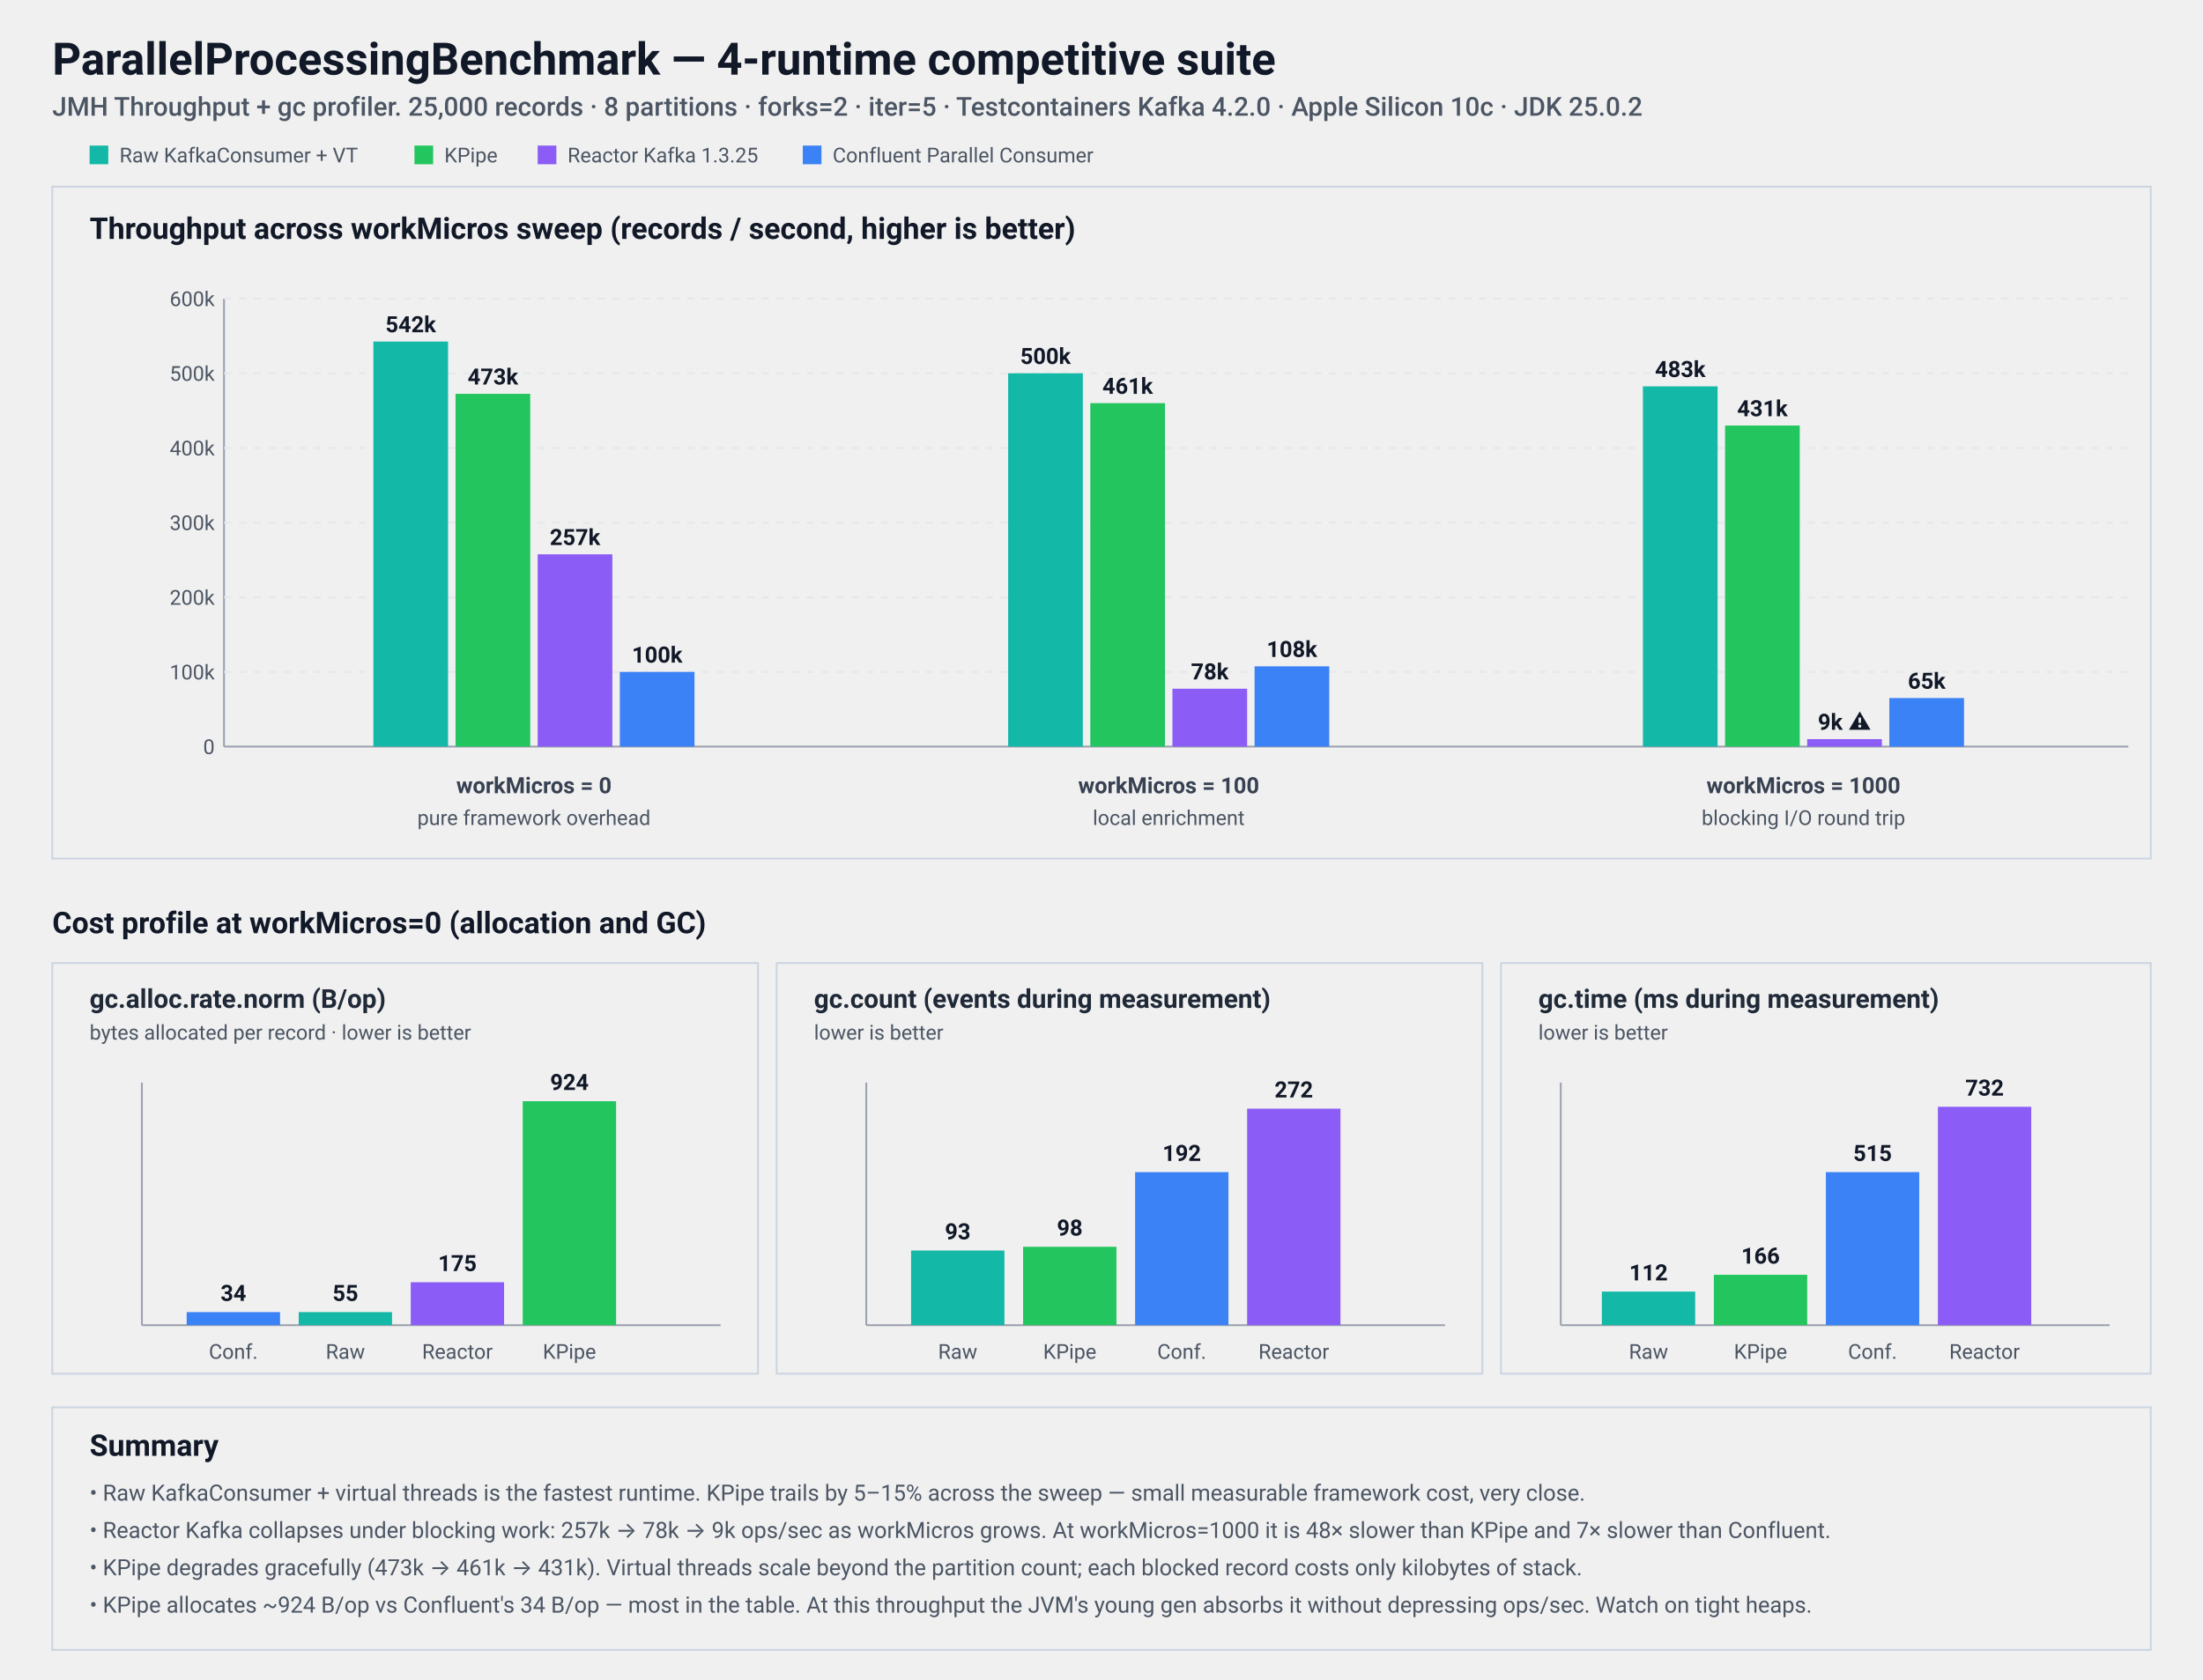
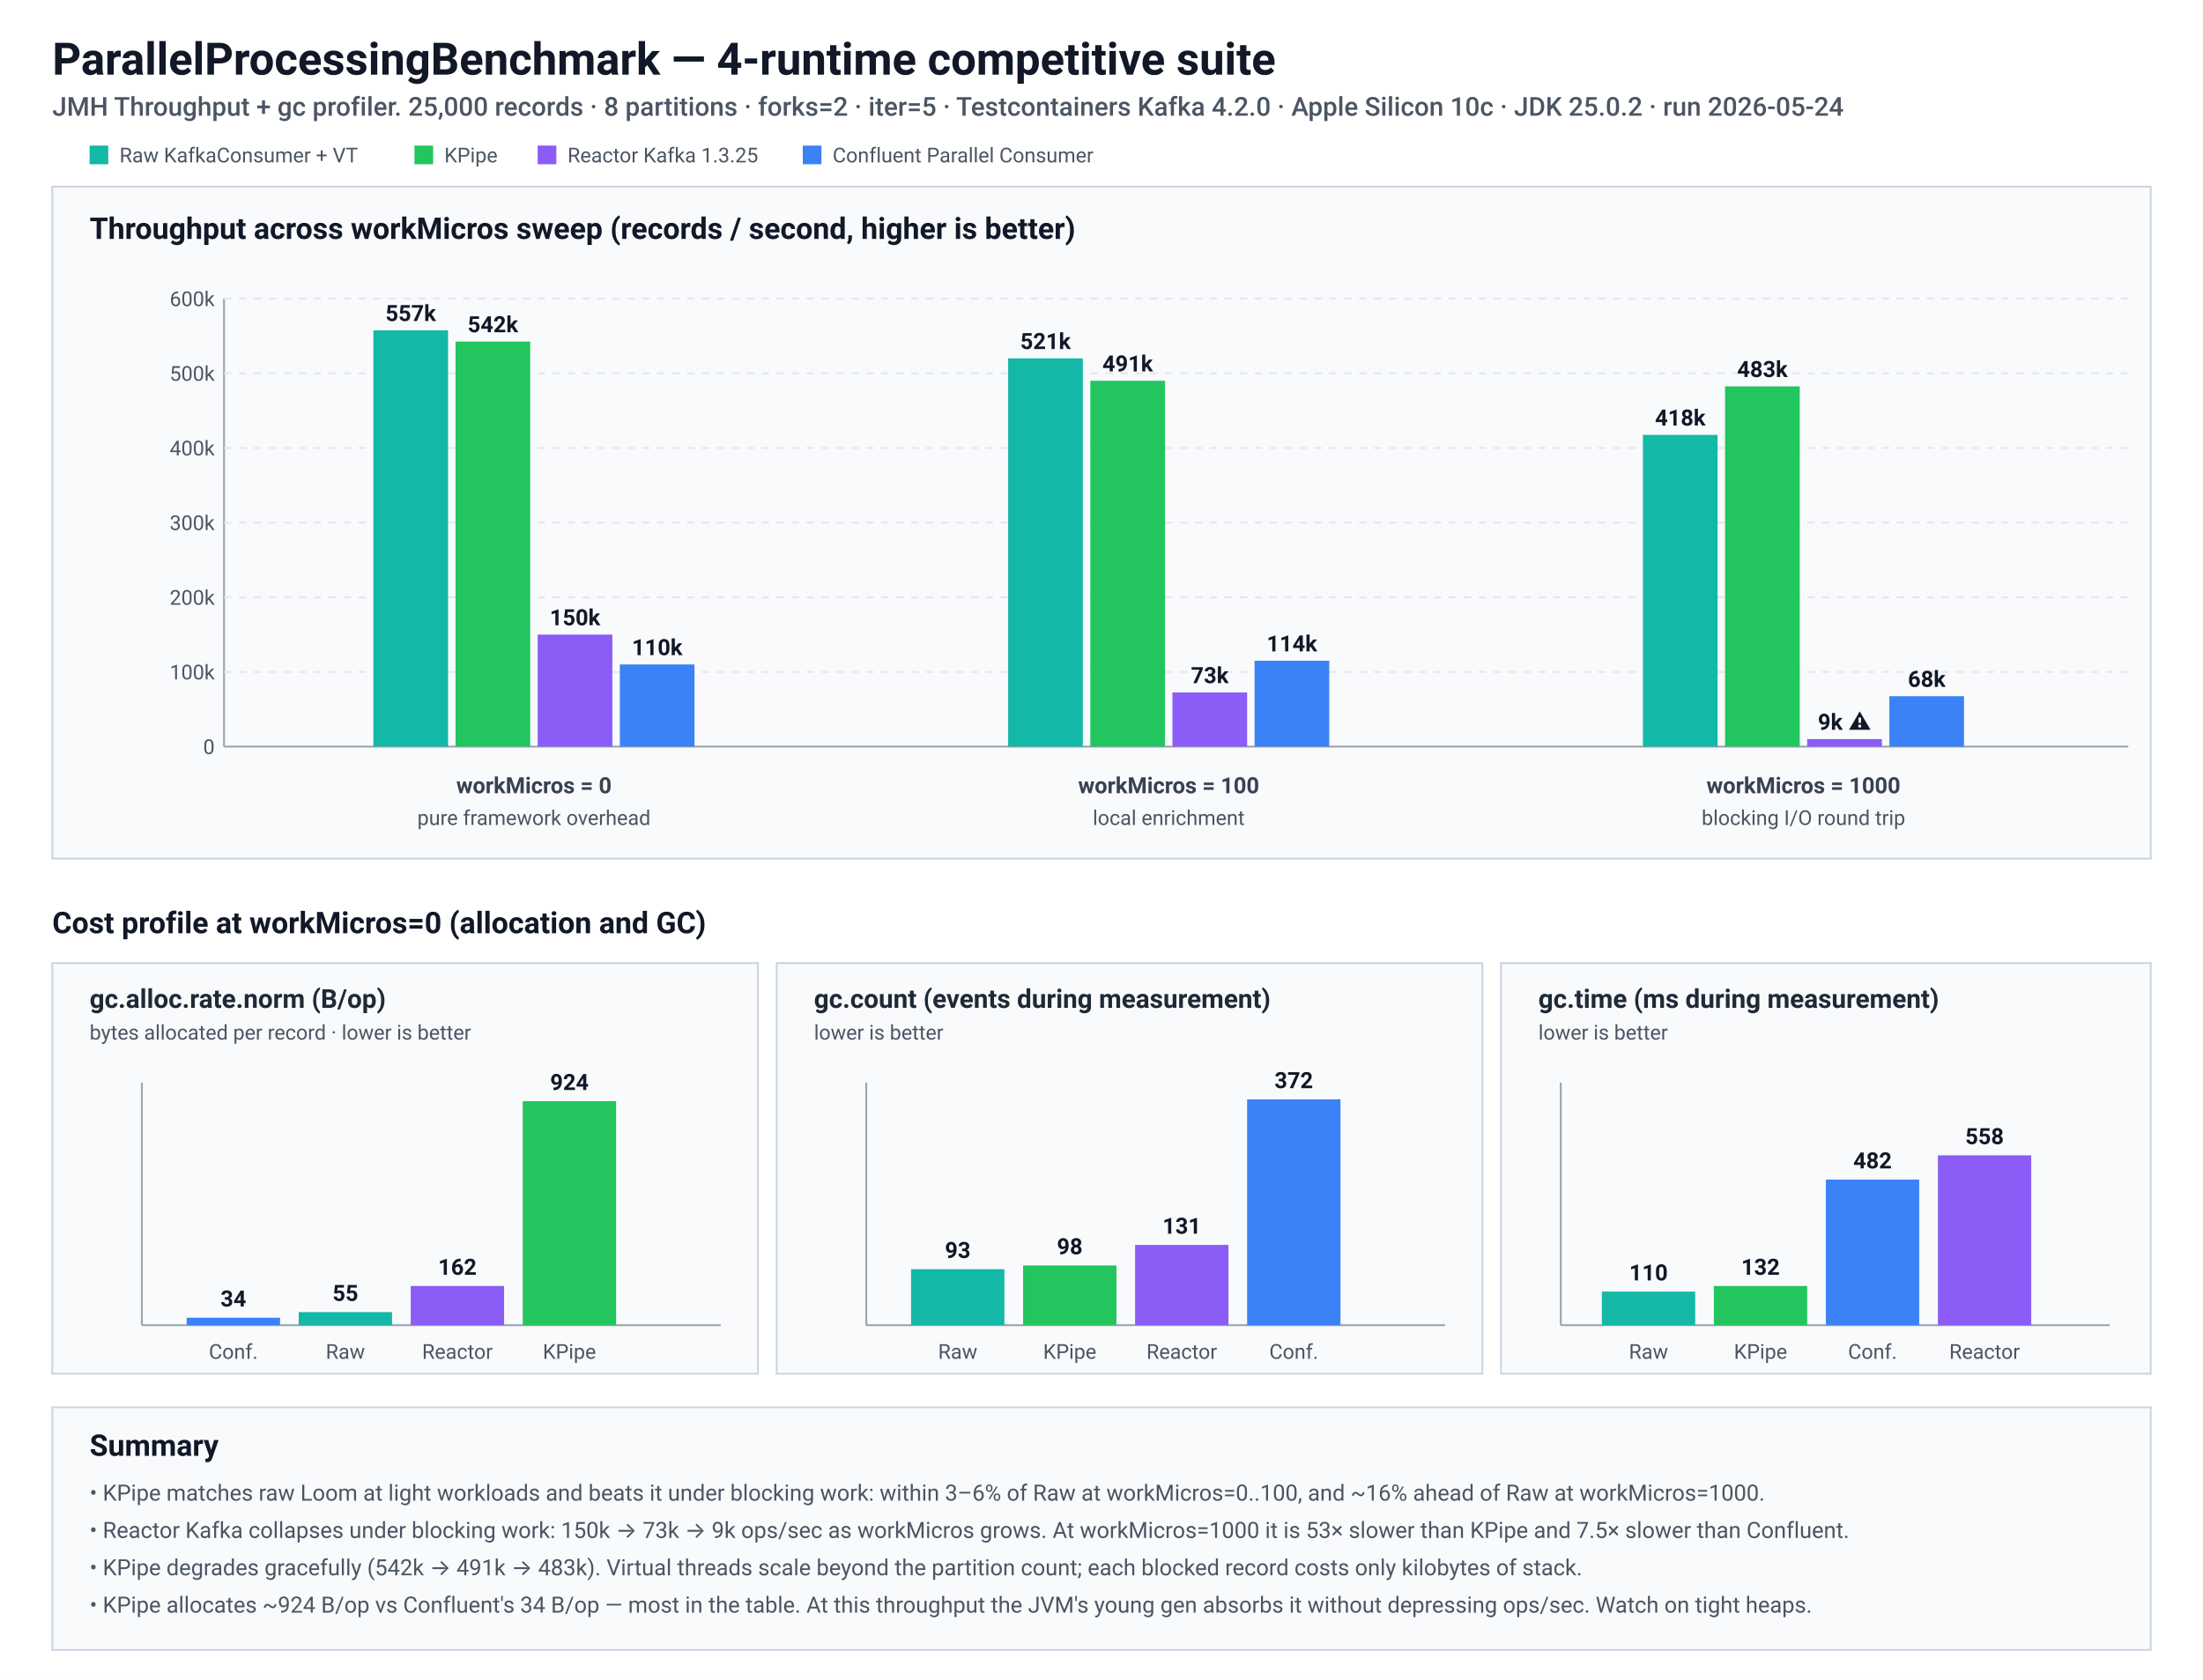
<svg xmlns="http://www.w3.org/2000/svg" width="1180" height="900" viewBox="0 0 1180 900" role="img" aria-label="KPipe vs Confluent PC vs Reactor Kafka vs raw KafkaConsumer + virtual threads — parallel-consumer throughput, allocation, and GC behavior">
  <defs>
    <style>
-       .bg { fill: none; }
-       .panel { fill: none; stroke: #cbd5e1; stroke-width: 1; }
+       .bg { fill: #ffffff; }
+       .panel { fill: #f8fafc; stroke: #cbd5e1; stroke-width: 1; }
      .title { fill: #111827; font: 700 24px -apple-system, BlinkMacSystemFont, Segoe UI, Roboto, sans-serif; }
      .subtitle { fill: #4b5563; font: 500 14px -apple-system, BlinkMacSystemFont, Segoe UI, Roboto, sans-serif; }
      .h2 { fill: #111827; font: 700 16px -apple-system, BlinkMacSystemFont, Segoe UI, Roboto, sans-serif; }
      .h3 { fill: #1f2937; font: 700 14px -apple-system, BlinkMacSystemFont, Segoe UI, Roboto, sans-serif; }
      .axis { stroke: #9ca3af; stroke-width: 1; }
      .grid { stroke: #e5e7eb; stroke-width: 1; stroke-dasharray: 4 4; }
      .label { fill: #374151; font: 600 12px -apple-system, BlinkMacSystemFont, Segoe UI, Roboto, sans-serif; }
      .small { fill: #4b5563; font: 11px -apple-system, BlinkMacSystemFont, Segoe UI, Roboto, sans-serif; }
      .value { fill: #111827; font: 700 12px -apple-system, BlinkMacSystemFont, Segoe UI, Roboto, sans-serif; }
      .note { fill: #4b5563; font: 12px -apple-system, BlinkMacSystemFont, Segoe UI, Roboto, sans-serif; }
      .raw { fill: #14b8a6; }
      .kpipe { fill: #22c55e; }
      .reactor { fill: #8b5cf6; }
      .confluent { fill: #3b82f6; }
    </style>
  </defs>
  <rect class="bg" x="0" y="0" width="1180" height="900" />
  <text x="28" y="40" class="title">ParallelProcessingBenchmark — 4-runtime competitive suite</text>
-   <text x="28" y="62" class="subtitle">JMH Throughput + gc profiler. 25,000 records · 8 partitions · forks=2 · iter=5 · Testcontainers Kafka 4.2.0 · Apple Silicon 10c · JDK 25.0.2</text>
+   <text x="28" y="62" class="subtitle">JMH Throughput + gc profiler. 25,000 records · 8 partitions · forks=2 · iter=5 · Testcontainers Kafka 4.2.0 · Apple Silicon 10c · JDK 25.0.2 · run 2026-05-24</text>
  <rect x="48" y="78" width="10" height="10" class="raw" />
  <text x="64" y="87" class="small">Raw KafkaConsumer + VT</text>
  <rect x="222" y="78" width="10" height="10" class="kpipe" />
  <text x="238" y="87" class="small">KPipe</text>
  <rect x="288" y="78" width="10" height="10" class="reactor" />
  <text x="304" y="87" class="small">Reactor Kafka 1.3.25</text>
  <rect x="430" y="78" width="10" height="10" class="confluent" />
  <text x="446" y="87" class="small">Confluent Parallel Consumer</text>
  <rect x="28" y="100" width="1124" height="360" class="panel" />
  <text x="48" y="128" class="h2">Throughput across workMicros sweep (records / second, higher is better)</text>
  <line x1="120" y1="400" x2="1140" y2="400" class="axis" />
  <line x1="120" y1="160" x2="120" y2="400" class="axis" />
  <line x1="120" y1="360" x2="1140" y2="360" class="grid" />
  <line x1="120" y1="320" x2="1140" y2="320" class="grid" />
  <line x1="120" y1="280" x2="1140" y2="280" class="grid" />
  <line x1="120" y1="240" x2="1140" y2="240" class="grid" />
  <line x1="120" y1="200" x2="1140" y2="200" class="grid" />
  <line x1="120" y1="160" x2="1140" y2="160" class="grid" />
  <text x="115" y="404" class="small" text-anchor="end">0</text>
  <text x="115" y="364" class="small" text-anchor="end">100k</text>
  <text x="115" y="324" class="small" text-anchor="end">200k</text>
  <text x="115" y="284" class="small" text-anchor="end">300k</text>
  <text x="115" y="244" class="small" text-anchor="end">400k</text>
  <text x="115" y="204" class="small" text-anchor="end">500k</text>
  <text x="115" y="164" class="small" text-anchor="end">600k</text>
-   <rect x="200" y="183" width="40" height="217" class="raw" />
-   <text x="220" y="178" class="value" text-anchor="middle">542k</text>
-   <rect x="244" y="211" width="40" height="189" class="kpipe" />
-   <text x="264" y="206" class="value" text-anchor="middle">473k</text>
-   <rect x="288" y="297" width="40" height="103" class="reactor" />
-   <text x="308" y="292" class="value" text-anchor="middle">257k</text>
-   <rect x="332" y="360" width="40" height="40" class="confluent" />
-   <text x="352" y="355" class="value" text-anchor="middle">100k</text>
+   <rect x="200" y="177" width="40" height="223" class="raw" />
+   <text x="220" y="172" class="value" text-anchor="middle">557k</text>
+   <rect x="244" y="183" width="40" height="217" class="kpipe" />
+   <text x="264" y="178" class="value" text-anchor="middle">542k</text>
+   <rect x="288" y="340" width="40" height="60" class="reactor" />
+   <text x="308" y="335" class="value" text-anchor="middle">150k</text>
+   <rect x="332" y="356" width="40" height="44" class="confluent" />
+   <text x="352" y="351" class="value" text-anchor="middle">110k</text>
  <text x="286" y="425" class="label" text-anchor="middle">workMicros = 0</text>
  <text x="286" y="442" class="small" text-anchor="middle">pure framework overhead</text>
-   <rect x="540" y="200" width="40" height="200" class="raw" />
-   <text x="560" y="195" class="value" text-anchor="middle">500k</text>
-   <rect x="584" y="216" width="40" height="184" class="kpipe" />
-   <text x="604" y="211" class="value" text-anchor="middle">461k</text>
-   <rect x="628" y="369" width="40" height="31" class="reactor" />
-   <text x="648" y="364" class="value" text-anchor="middle">78k</text>
-   <rect x="672" y="357" width="40" height="43" class="confluent" />
-   <text x="692" y="352" class="value" text-anchor="middle">108k</text>
+   <rect x="540" y="192" width="40" height="208" class="raw" />
+   <text x="560" y="187" class="value" text-anchor="middle">521k</text>
+   <rect x="584" y="204" width="40" height="196" class="kpipe" />
+   <text x="604" y="199" class="value" text-anchor="middle">491k</text>
+   <rect x="628" y="371" width="40" height="29" class="reactor" />
+   <text x="648" y="366" class="value" text-anchor="middle">73k</text>
+   <rect x="672" y="354" width="40" height="46" class="confluent" />
+   <text x="692" y="349" class="value" text-anchor="middle">114k</text>
  <text x="626" y="425" class="label" text-anchor="middle">workMicros = 100</text>
  <text x="626" y="442" class="small" text-anchor="middle">local enrichment</text>
-   <rect x="880" y="207" width="40" height="193" class="raw" />
-   <text x="900" y="202" class="value" text-anchor="middle">483k</text>
-   <rect x="924" y="228" width="40" height="172" class="kpipe" />
-   <text x="944" y="223" class="value" text-anchor="middle">431k</text>
+   <rect x="880" y="233" width="40" height="167" class="raw" />
+   <text x="900" y="228" class="value" text-anchor="middle">418k</text>
+   <rect x="924" y="207" width="40" height="193" class="kpipe" />
+   <text x="944" y="202" class="value" text-anchor="middle">483k</text>
  <rect x="968" y="396" width="40" height="4" class="reactor" />
  <text x="988" y="391" class="value" text-anchor="middle" fill="#7c3aed">9k ⚠</text>
-   <rect x="1012" y="374" width="40" height="26" class="confluent" />
-   <text x="1032" y="369" class="value" text-anchor="middle">65k</text>
+   <rect x="1012" y="373" width="40" height="27" class="confluent" />
+   <text x="1032" y="368" class="value" text-anchor="middle">68k</text>
  <text x="966" y="425" class="label" text-anchor="middle">workMicros = 1000</text>
  <text x="966" y="442" class="small" text-anchor="middle">blocking I/O round trip</text>
  <text x="28" y="500" class="h2">Cost profile at workMicros=0 (allocation and GC)</text>
  <rect x="28" y="516" width="378" height="220" class="panel" />
  <text x="48" y="540" class="h3">gc.alloc.rate.norm (B/op)</text>
  <text x="48" y="557" class="small">bytes allocated per record · lower is better</text>
  <line x1="76" y1="710" x2="386" y2="710" class="axis" />
  <line x1="76" y1="580" x2="76" y2="710" class="axis" />
-   <rect x="100" y="703" width="50" height="7" class="confluent" />
-   <text x="125" y="697" class="value" text-anchor="middle">34</text>
+   <rect x="100" y="706" width="50" height="4" class="confluent" />
+   <text x="125" y="700" class="value" text-anchor="middle">34</text>
  <text x="125" y="728" class="small" text-anchor="middle">Conf.</text>
  <rect x="160" y="703" width="50" height="7" class="raw" />
  <text x="185" y="697" class="value" text-anchor="middle">55</text>
  <text x="185" y="728" class="small" text-anchor="middle">Raw</text>
-   <rect x="220" y="687" width="50" height="23" class="reactor" />
-   <text x="245" y="681" class="value" text-anchor="middle">175</text>
+   <rect x="220" y="689" width="50" height="21" class="reactor" />
+   <text x="245" y="683" class="value" text-anchor="middle">162</text>
  <text x="245" y="728" class="small" text-anchor="middle">Reactor</text>
  <rect x="280" y="590" width="50" height="120" class="kpipe" />
  <text x="305" y="584" class="value" text-anchor="middle">924</text>
  <text x="305" y="728" class="small" text-anchor="middle">KPipe</text>
  <rect x="416" y="516" width="378" height="220" class="panel" />
  <text x="436" y="540" class="h3">gc.count (events during measurement)</text>
  <text x="436" y="557" class="small">lower is better</text>
  <line x1="464" y1="710" x2="774" y2="710" class="axis" />
  <line x1="464" y1="580" x2="464" y2="710" class="axis" />
-   <rect x="488" y="670" width="50" height="40" class="raw" />
-   <text x="513" y="664" class="value" text-anchor="middle">93</text>
+   <rect x="488" y="680" width="50" height="30" class="raw" />
+   <text x="513" y="674" class="value" text-anchor="middle">93</text>
  <text x="513" y="728" class="small" text-anchor="middle">Raw</text>
-   <rect x="548" y="668" width="50" height="42" class="kpipe" />
-   <text x="573" y="662" class="value" text-anchor="middle">98</text>
+   <rect x="548" y="678" width="50" height="32" class="kpipe" />
+   <text x="573" y="672" class="value" text-anchor="middle">98</text>
  <text x="573" y="728" class="small" text-anchor="middle">KPipe</text>
-   <rect x="608" y="628" width="50" height="82" class="confluent" />
-   <text x="633" y="622" class="value" text-anchor="middle">192</text>
-   <text x="633" y="728" class="small" text-anchor="middle">Conf.</text>
-   <rect x="668" y="594" width="50" height="116" class="reactor" />
-   <text x="693" y="588" class="value" text-anchor="middle">272</text>
-   <text x="693" y="728" class="small" text-anchor="middle">Reactor</text>
+   <rect x="608" y="667" width="50" height="43" class="reactor" />
+   <text x="633" y="661" class="value" text-anchor="middle">131</text>
+   <text x="633" y="728" class="small" text-anchor="middle">Reactor</text>
+   <rect x="668" y="589" width="50" height="121" class="confluent" />
+   <text x="693" y="583" class="value" text-anchor="middle">372</text>
+   <text x="693" y="728" class="small" text-anchor="middle">Conf.</text>
  <rect x="804" y="516" width="348" height="220" class="panel" />
  <text x="824" y="540" class="h3">gc.time (ms during measurement)</text>
  <text x="824" y="557" class="small">lower is better</text>
  <line x1="836" y1="710" x2="1130" y2="710" class="axis" />
  <line x1="836" y1="580" x2="836" y2="710" class="axis" />
  <rect x="858" y="692" width="50" height="18" class="raw" />
-   <text x="883" y="686" class="value" text-anchor="middle">112</text>
+   <text x="883" y="686" class="value" text-anchor="middle">110</text>
  <text x="883" y="728" class="small" text-anchor="middle">Raw</text>
-   <rect x="918" y="683" width="50" height="27" class="kpipe" />
-   <text x="943" y="677" class="value" text-anchor="middle">166</text>
+   <rect x="918" y="689" width="50" height="21" class="kpipe" />
+   <text x="943" y="683" class="value" text-anchor="middle">132</text>
  <text x="943" y="728" class="small" text-anchor="middle">KPipe</text>
-   <rect x="978" y="628" width="50" height="82" class="confluent" />
-   <text x="1003" y="622" class="value" text-anchor="middle">515</text>
+   <rect x="978" y="632" width="50" height="78" class="confluent" />
+   <text x="1003" y="626" class="value" text-anchor="middle">482</text>
  <text x="1003" y="728" class="small" text-anchor="middle">Conf.</text>
-   <rect x="1038" y="593" width="50" height="117" class="reactor" />
-   <text x="1063" y="587" class="value" text-anchor="middle">732</text>
+   <rect x="1038" y="619" width="50" height="91" class="reactor" />
+   <text x="1063" y="613" class="value" text-anchor="middle">558</text>
  <text x="1063" y="728" class="small" text-anchor="middle">Reactor</text>
  <rect x="28" y="754" width="1124" height="130" class="panel" />
  <text x="48" y="780" class="h2">Summary</text>
-   <text x="48" y="804" class="note">• Raw KafkaConsumer + virtual threads is the fastest runtime. KPipe trails by 5–15% across the sweep — small measurable framework cost, very close.</text>
-   <text x="48" y="824" class="note">• Reactor Kafka collapses under blocking work: 257k → 78k → 9k ops/sec as workMicros grows. At workMicros=1000 it is 48× slower than KPipe and 7× slower than Confluent.</text>
-   <text x="48" y="844" class="note">• KPipe degrades gracefully (473k → 461k → 431k). Virtual threads scale beyond the partition count; each blocked record costs only kilobytes of stack.</text>
+   <text x="48" y="804" class="note">• KPipe matches raw Loom at light workloads and beats it under blocking work: within 3–6% of Raw at workMicros=0..100, and ~16% ahead of Raw at workMicros=1000.</text>
+   <text x="48" y="824" class="note">• Reactor Kafka collapses under blocking work: 150k → 73k → 9k ops/sec as workMicros grows. At workMicros=1000 it is 53× slower than KPipe and 7.5× slower than Confluent.</text>
+   <text x="48" y="844" class="note">• KPipe degrades gracefully (542k → 491k → 483k). Virtual threads scale beyond the partition count; each blocked record costs only kilobytes of stack.</text>
  <text x="48" y="864" class="note">• KPipe allocates ~924 B/op vs Confluent's 34 B/op — most in the table. At this throughput the JVM's young gen absorbs it without depressing ops/sec. Watch on tight heaps.</text>
</svg>
